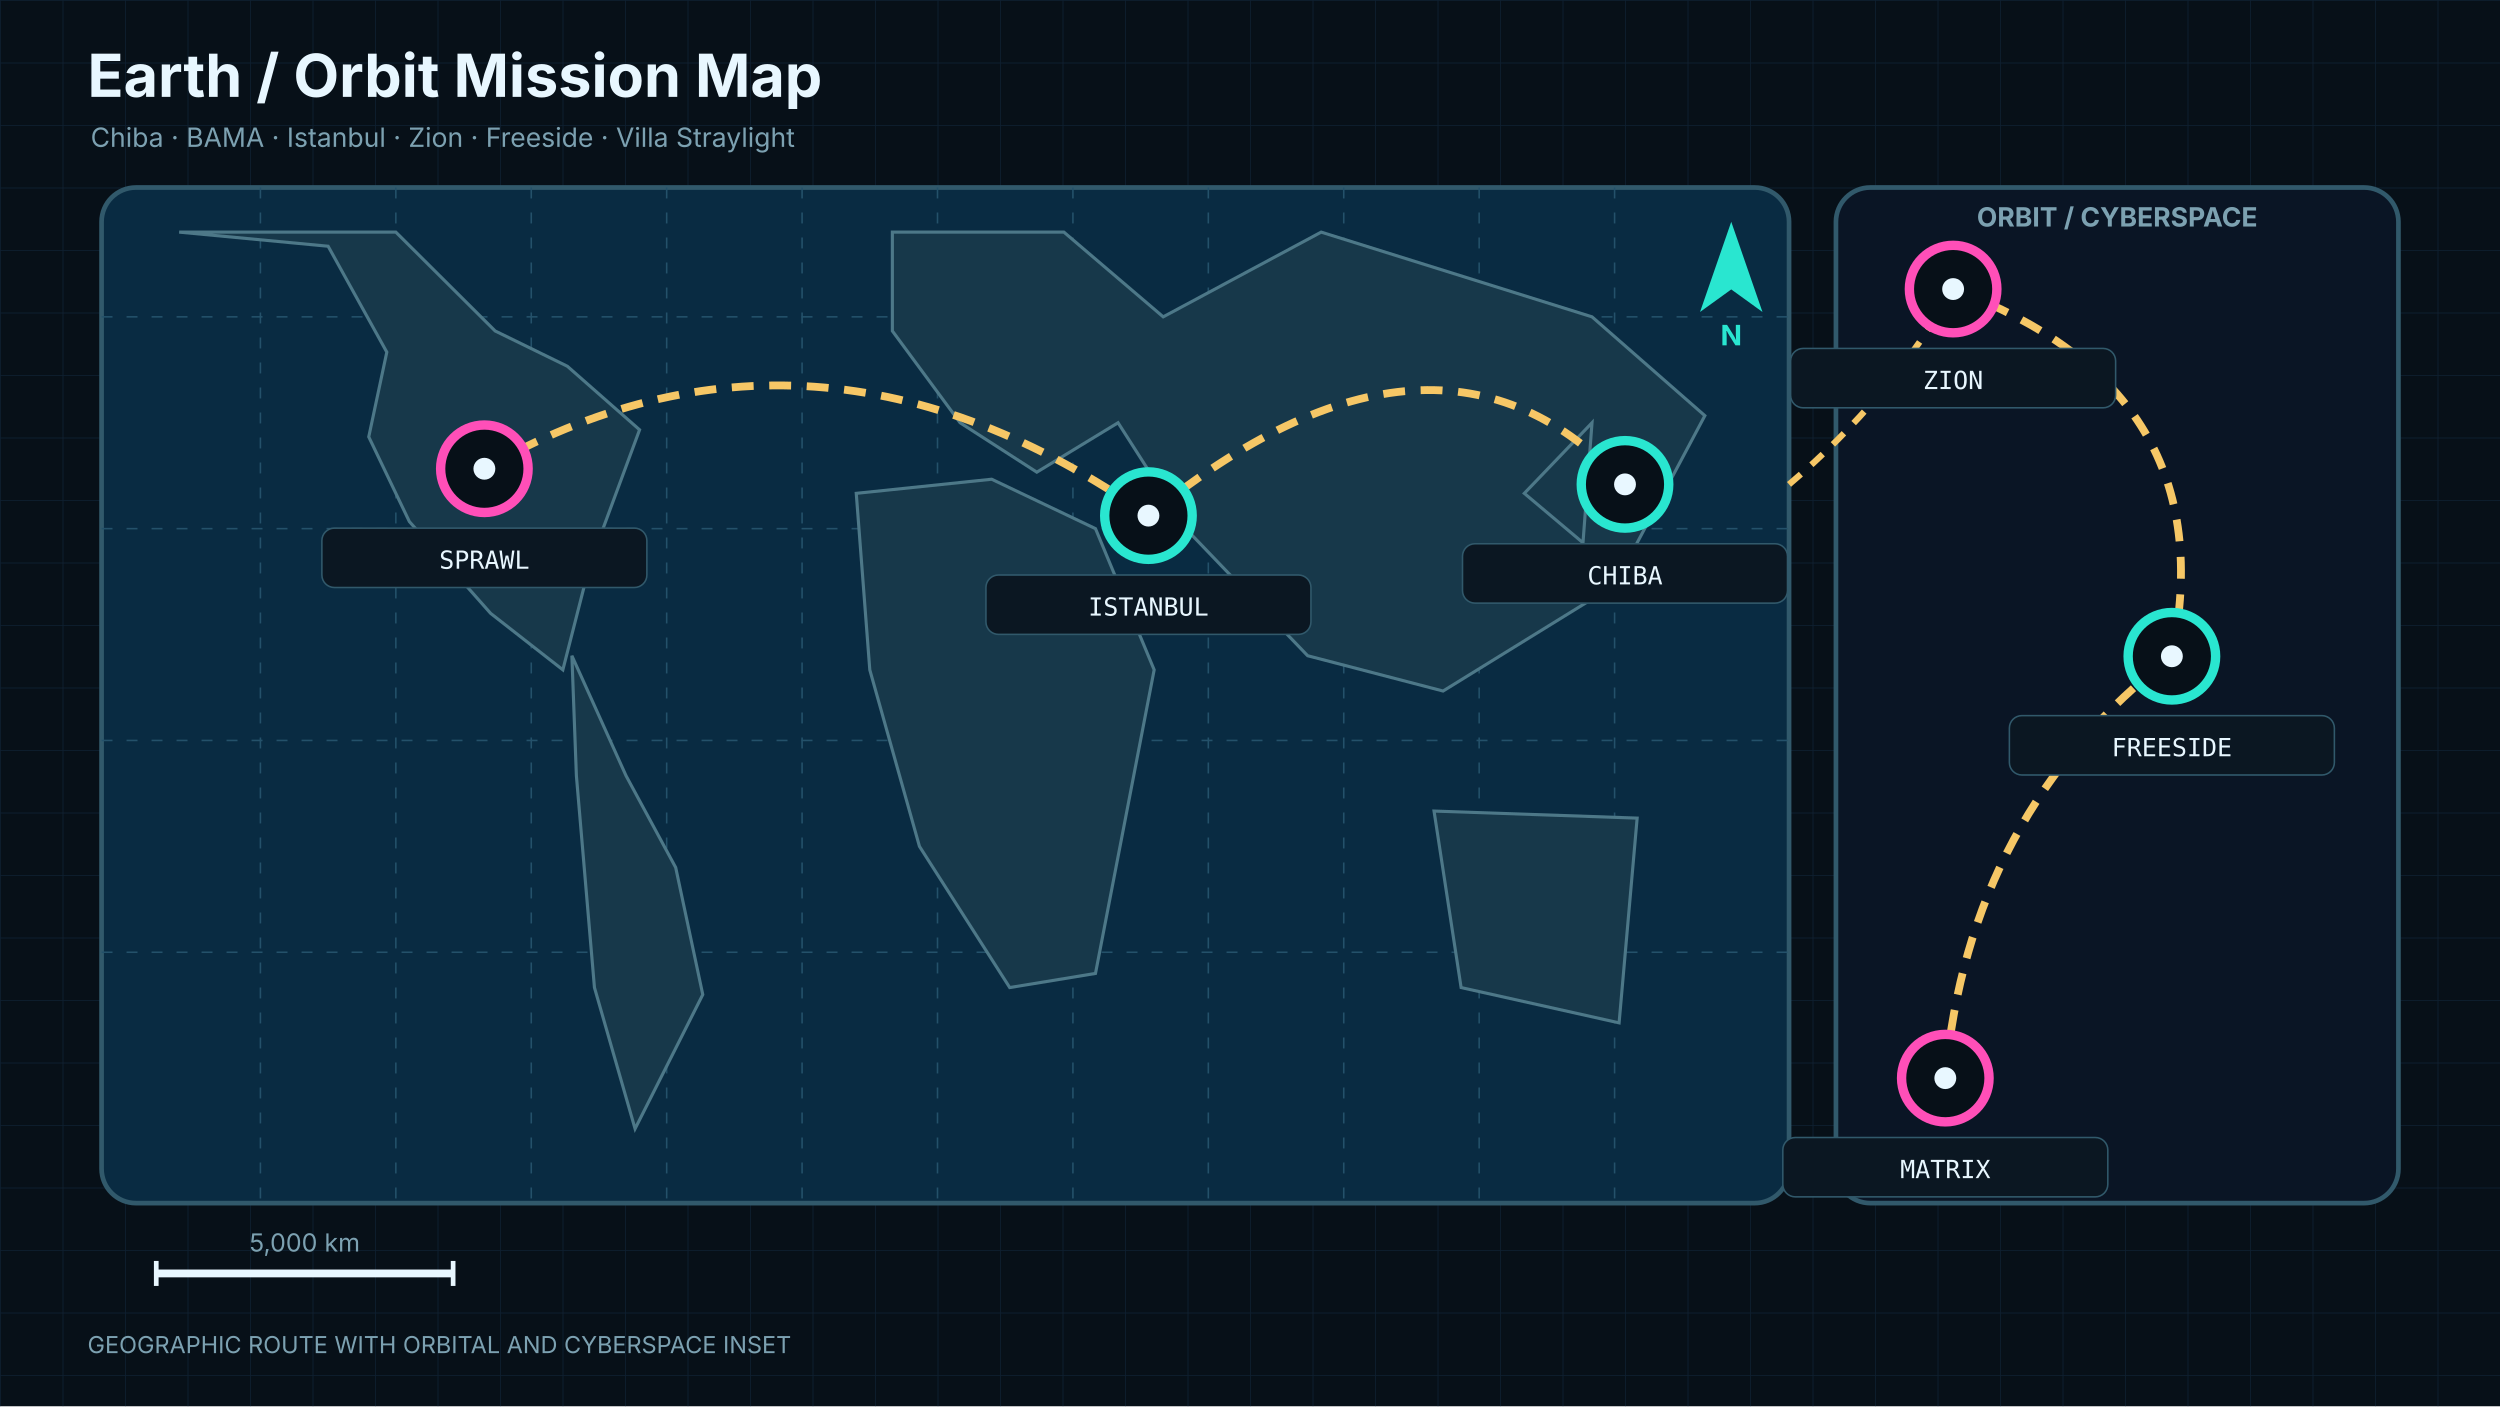
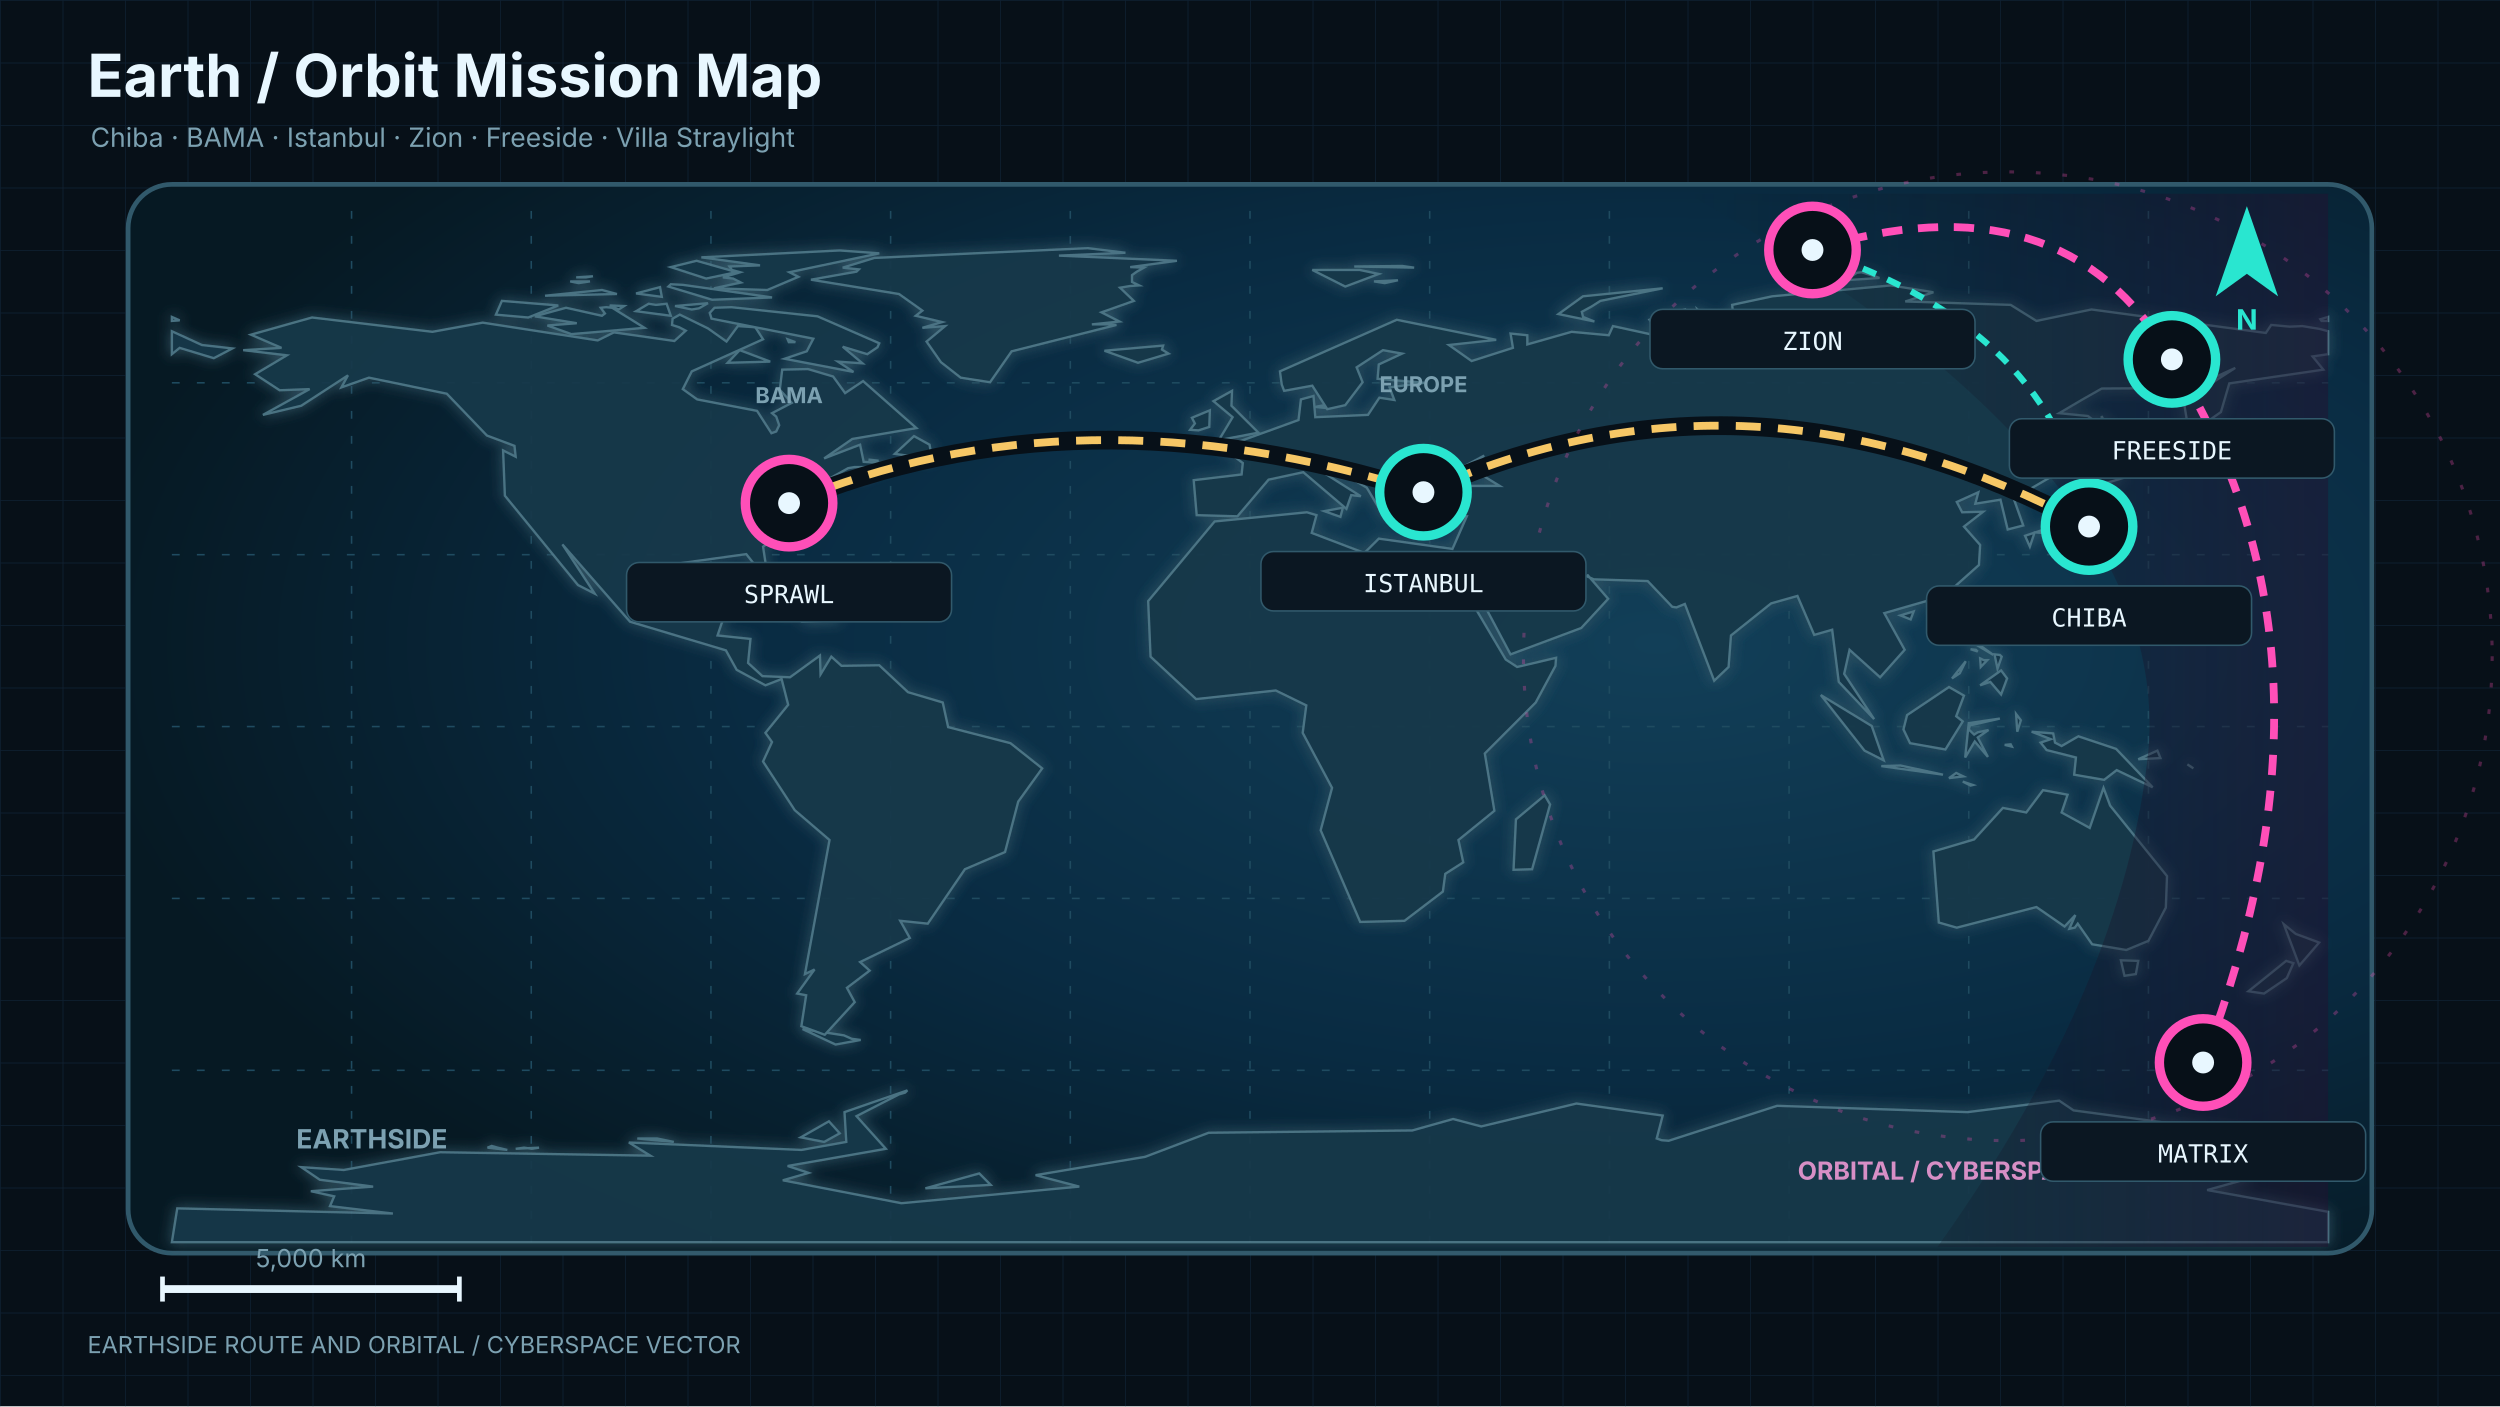
<svg xmlns="http://www.w3.org/2000/svg" width="1600" height="900" viewBox="0 0 1600 900">
  <rect width="1600" height="900" fill="#071018" />
  <defs>
    <pattern id="grid" width="40" height="40" patternUnits="userSpaceOnUse">
      <path d="M40 0H0V40" fill="none" stroke="#17314a" stroke-width="1" opacity=".5" />
    </pattern>
    <filter id="glow">
      <feGaussianBlur stdDeviation="4" result="b" />
      <feMerge>
        <feMergeNode in="b" />
        <feMergeNode in="SourceGraphic" />
      </feMerge>
    </filter>
  </defs>
  <rect width="1600" height="900" fill="url(#grid)" />
  <text x="56" y="62" fill="#e8f7ff" font-family="Inter,Segoe UI,sans-serif" font-size="38" text-anchor="start" font-weight="bold">Earth / Orbit Mission Map</text>
  <text x="58" y="94" fill="#7ca1b1" font-family="Inter,Segoe UI,sans-serif" font-size="17" text-anchor="start" font-weight="normal">Chiba · BAMA · Istanbul · Zion · Freeside · Villa Straylight</text>
-   <rect x="65" y="120" width="1080" height="650" rx="22" fill="#092b42" stroke="#31596b" stroke-width="3" />
-   <line x1="166.667" y1="120" x2="166.667" y2="770" stroke="#24516a" stroke-width="1" stroke-dasharray="7 9" />
-   <line x1="253.333" y1="120" x2="253.333" y2="770" stroke="#24516a" stroke-width="1" stroke-dasharray="7 9" />
-   <line x1="340" y1="120" x2="340" y2="770" stroke="#24516a" stroke-width="1" stroke-dasharray="7 9" />
-   <line x1="426.667" y1="120" x2="426.667" y2="770" stroke="#24516a" stroke-width="1" stroke-dasharray="7 9" />
-   <line x1="513.333" y1="120" x2="513.333" y2="770" stroke="#24516a" stroke-width="1" stroke-dasharray="7 9" />
-   <line x1="600" y1="120" x2="600" y2="770" stroke="#24516a" stroke-width="1" stroke-dasharray="7 9" />
-   <line x1="686.667" y1="120" x2="686.667" y2="770" stroke="#24516a" stroke-width="1" stroke-dasharray="7 9" />
-   <line x1="773.333" y1="120" x2="773.333" y2="770" stroke="#24516a" stroke-width="1" stroke-dasharray="7 9" />
-   <line x1="860" y1="120" x2="860" y2="770" stroke="#24516a" stroke-width="1" stroke-dasharray="7 9" />
-   <line x1="946.667" y1="120" x2="946.667" y2="770" stroke="#24516a" stroke-width="1" stroke-dasharray="7 9" />
-   <line x1="1033.333" y1="120" x2="1033.333" y2="770" stroke="#24516a" stroke-width="1" stroke-dasharray="7 9" />
-   <line x1="65" y1="609.444" x2="1145" y2="609.444" stroke="#24516a" stroke-width="1" stroke-dasharray="7 9" />
-   <line x1="65" y1="473.889" x2="1145" y2="473.889" stroke="#24516a" stroke-width="1" stroke-dasharray="7 9" />
-   <line x1="65" y1="338.333" x2="1145" y2="338.333" stroke="#24516a" stroke-width="1" stroke-dasharray="7 9" />
-   <line x1="65" y1="202.778" x2="1145" y2="202.778" stroke="#24516a" stroke-width="1" stroke-dasharray="7 9" />
-   <polygon points="114.667,148.556 210,157.593 247.556,225.37 236,279.593 262,333.815 314,392.556 360.222,428.704 377.556,360.926 409.333,275.074 363.111,234.407 316.889,211.815 253.333,148.556" fill="#17384a" stroke="#4d7888" stroke-width="2" />
-   <polygon points="366,419.667 400.667,496.481 432.444,555.222 449.778,636.556 406.444,722.407 380.444,632.037 368.889,496.481" fill="#17384a" stroke="#4d7888" stroke-width="2" />
-   <polygon points="571.111,148.556 680.889,148.556 744.444,202.778 845.556,148.556 1018.889,202.778 1091.111,266.037 1033.333,374.481 923.556,442.259 836.889,419.667 758.889,338.333 715.556,270.556 663.556,302.185 614.444,270.556 571.111,211.815" fill="#17384a" stroke="#4d7888" stroke-width="2" />
-   <polygon points="548,315.741 634.667,306.704 701.111,338.333 738.667,428.704 701.111,623 646.222,632.037 588.444,541.667 556.667,428.704" fill="#17384a" stroke="#4d7888" stroke-width="2" />
-   <polygon points="917.778,519.074 1047.778,523.593 1036.222,654.63 935.111,632.037" fill="#17384a" stroke="#4d7888" stroke-width="2" />
-   <polygon points="975.556,315.741 1018.889,270.556 1013.111,347.37" fill="#17384a" stroke="#4d7888" stroke-width="2" />
-   <path d="M310 300 Q520 180 735 330 Q920 180 1040 310" fill="none" stroke="#f6c766" stroke-width="5" stroke-dasharray="14 10" />
-   <rect x="1175" y="120" width="360" height="650" rx="22" fill="#0a1525" stroke="#31596b" stroke-width="3" />
-   <text x="1355" y="145" fill="#7ca1b1" font-family="Inter,Segoe UI,sans-serif" font-size="17" text-anchor="middle" font-weight="bold">ORBIT / CYBERSPACE</text>
-   <path d="M1250 185 Q1425 250 1390 420 Q1260 520 1245 690" fill="none" stroke="#f6c766" stroke-width="5" stroke-dasharray="14 10" />
-   <path d="M1145 310 Q1210 255 1250 185" fill="none" stroke="#f6c766" stroke-width="4" stroke-dasharray="10 9" />
+   <defs>
+     <radialGradient id="earthGlow" cx="68%" cy="43%" r="70%">
+       <stop offset="0" stop-color="#123f58" />
+       <stop offset=".58" stop-color="#092b42" />
+       <stop offset="1" stop-color="#061923" />
+     </radialGradient>
+     <linearGradient id="orbitWash" x1="0" x2="1">
+       <stop offset="0" stop-color="#071018" stop-opacity="0" />
+       <stop offset="1" stop-color="#221230" stop-opacity=".72" />
+     </linearGradient>
+   </defs>
+   <rect x="82" y="118" width="1436" height="684" rx="28" fill="url(#earthGlow)" stroke="#31596b" stroke-width="3" />
+   <line x1="225" y1="135" x2="225" y2="795" stroke="#1f4b60" stroke-width="1" stroke-dasharray="5 11" />
+   <line x1="340" y1="135" x2="340" y2="795" stroke="#1f4b60" stroke-width="1" stroke-dasharray="5 11" />
+   <line x1="455" y1="135" x2="455" y2="795" stroke="#1f4b60" stroke-width="1" stroke-dasharray="5 11" />
+   <line x1="570" y1="135" x2="570" y2="795" stroke="#1f4b60" stroke-width="1" stroke-dasharray="5 11" />
+   <line x1="685" y1="135" x2="685" y2="795" stroke="#1f4b60" stroke-width="1" stroke-dasharray="5 11" />
+   <line x1="800" y1="135" x2="800" y2="795" stroke="#1f4b60" stroke-width="1" stroke-dasharray="5 11" />
+   <line x1="915" y1="135" x2="915" y2="795" stroke="#1f4b60" stroke-width="1" stroke-dasharray="5 11" />
+   <line x1="1030" y1="135" x2="1030" y2="795" stroke="#1f4b60" stroke-width="1" stroke-dasharray="5 11" />
+   <line x1="1145" y1="135" x2="1145" y2="795" stroke="#1f4b60" stroke-width="1" stroke-dasharray="5 11" />
+   <line x1="1260" y1="135" x2="1260" y2="795" stroke="#1f4b60" stroke-width="1" stroke-dasharray="5 11" />
+   <line x1="1375" y1="135" x2="1375" y2="795" stroke="#1f4b60" stroke-width="1" stroke-dasharray="5 11" />
+   <line x1="110" y1="685" x2="1490" y2="685" stroke="#1f4b60" stroke-width="1" stroke-dasharray="5 11" />
+   <line x1="110" y1="575" x2="1490" y2="575" stroke="#1f4b60" stroke-width="1" stroke-dasharray="5 11" />
+   <line x1="110" y1="465" x2="1490" y2="465" stroke="#1f4b60" stroke-width="1" stroke-dasharray="5 11" />
+   <line x1="110" y1="355" x2="1490" y2="355" stroke="#1f4b60" stroke-width="1" stroke-dasharray="5 11" />
+   <line x1="110" y1="245" x2="1490" y2="245" stroke="#1f4b60" stroke-width="1" stroke-dasharray="5 11" />
+   <g opacity=".94" filter="url(#glow)">
+     <polygon points="626.733,751 634.017,758.333 592.233,760.533 626.733,751" fill="#17384a" stroke="#4f7888" stroke-width="1.5" />
+     <polygon points="335.4,734.5 340.383,735.233 344.983,734.5 330.033,735.233 335.4,734.5" fill="#17384a" stroke="#4f7888" stroke-width="1.5" />
+     <polygon points="318.533,734.5 324.667,735.967 312.017,734.5 314.7,733.4 318.533,734.5" fill="#17384a" stroke="#4f7888" stroke-width="1.5" />
+     <polygon points="420.5,728.633 431.233,730.833 407.85,728.633 420.5,728.633" fill="#17384a" stroke="#4f7888" stroke-width="1.5" />
+     <polygon points="537.417,725.333 527.45,730.833 512.5,727.9 530.517,717.633 537.417,725.333" fill="#17384a" stroke="#4f7888" stroke-width="1.5" />
+     <polygon points="575.367,700.4 548.15,714.333 566.933,735.233 504.067,746.233 517.483,750.633 501,755.4 576.9,770.067 690.75,759.433 662.767,752.1 732.917,740.367 773.55,724.967 903.883,723.5 929.95,716.167 947.967,720.933 1008.917,706.267 1064.117,713.967 1060.283,728.633 1063.35,729.733 1067.95,730.1 1137.333,707.733 1259.233,711.767 1317.883,704.433 1327.083,710.667 1456.267,727.9 1427.133,744.4 1440.167,753.933 1412.567,761.633 1490,775.567 1490,795 110,795 113.45,773.367 251.45,776.667 211.2,771.9 213.883,765.667 198.933,762.367 238.8,759.433 204.683,755.033 192.8,746.967 220.017,748.8 281.733,737.433 416.283,739.633 402.483,731.2 512.883,735.967 541.633,730.833 540.483,711.767 580.733,697.833 579.2,699.3 575.367,700.4" fill="#17384a" stroke="#4f7888" stroke-width="1.5" />
+     <polygon points="540.1,662.633 545.083,664.833 550.833,665.567 534.733,668.5 513.65,658.6 540.1,662.633" fill="#17384a" stroke="#4f7888" stroke-width="1.5" />
+     <polygon points="1357.367,614.6 1368.483,614.967 1366.95,623.4 1359.667,624.5 1357.367,614.6" fill="#17384a" stroke="#4f7888" stroke-width="1.5" />
+     <polygon points="1463.167,614.967 1467.767,616.433 1463.55,625.967 1448.983,635.867 1439.017,634.4 1463.167,614.967" fill="#17384a" stroke="#4f7888" stroke-width="1.5" />
+     <polygon points="1469.3,597.733 1484.25,603.233 1471.6,617.9 1461.633,591.5 1469.3,597.733" fill="#17384a" stroke="#4f7888" stroke-width="1.5" />
+     <polygon points="992.05,514.867 980.55,556.3 968.667,556.667 970.2,524.4 988.6,509 992.05,514.867" fill="#17384a" stroke="#4f7888" stroke-width="1.5" />
+     <polygon points="1350.467,515.6 1386.883,560.7 1386.117,580.867 1375,602.133 1360.817,608 1338.967,604.333 1329.767,591.133 1327.85,593.7 1324.4,594.433 1328.233,585.633 1321.333,592.967 1303.317,580.5 1252.333,593.7 1240.833,590.4 1237.383,544.933 1263.45,537.233 1281.85,517.067 1296.8,520 1307.533,505.7 1323.25,508.633 1319.417,520 1337.433,529.9 1346.25,504.233 1350.467,515.6" fill="#17384a" stroke="#4f7888" stroke-width="1.5" />
+     <polygon points="1262.683,502.4 1261.15,502.767 1256.167,500.2 1262.683,502.4" fill="#17384a" stroke="#4f7888" stroke-width="1.5" />
+     <polygon points="1251.95,494.7 1256.55,496.9 1247.35,498 1251.95,494.7" fill="#17384a" stroke="#4f7888" stroke-width="1.5" />
+     <polygon points="1403.75,491.767 1399.917,489.2 1402.217,490.667 1403.75,491.767" fill="#17384a" stroke="#4f7888" stroke-width="1.5" />
+     <polygon points="1216.3,489.933 1243.517,495.8 1204.033,490.3 1216.3,489.933" fill="#17384a" stroke="#4f7888" stroke-width="1.5" />
+     <polygon points="1382.667,485.167 1368.483,485.9 1380.75,480.4 1382.667,485.167" fill="#17384a" stroke="#4f7888" stroke-width="1.5" />
+     <polygon points="1287.6,477.833 1283,476.733 1286.833,476.367 1287.6,477.833" fill="#17384a" stroke="#4f7888" stroke-width="1.5" />
+     <polygon points="1314.05,469.4 1315.2,475.267 1319.417,477.467 1330.15,471.233 1354.3,479.3 1377.683,503.867 1354.683,492.867 1346.633,499.1 1327.467,495.8 1328.617,484.8 1309.833,480.033 1306,475.267 1312.517,473.067 1300.25,468.3 1314.05,469.4" fill="#17384a" stroke="#4f7888" stroke-width="1.5" />
+     <polygon points="1279.933,459.867 1260.767,464.267 1260,466.833 1263.45,470.133 1265.75,468.667 1272.65,467.2 1265.75,471.967 1272.267,484.433 1263.833,474.533 1257.7,484.8 1260,462.8 1279.933,459.867" fill="#17384a" stroke="#4f7888" stroke-width="1.5" />
+     <polygon points="1293.35,460.967 1291.05,468.3 1290.283,456.933 1293.35,460.967" fill="#17384a" stroke="#4f7888" stroke-width="1.5" />
+     <polygon points="1205.567,486.633 1193.3,480.4 1165.317,444.833 1197.9,464.633 1205.567,486.633" fill="#17384a" stroke="#4f7888" stroke-width="1.5" />
+     <polygon points="1251.95,458.4 1256.167,461.7 1245.05,479.667 1222.433,475.633 1218.217,466.833 1220.517,457.667 1247.35,439.7 1256.933,445.2 1251.95,458.4" fill="#17384a" stroke="#4f7888" stroke-width="1.5" />
+     <polygon points="1284.533,434.2 1280.7,444.467 1273.8,436.4 1267.283,438.6 1280.7,429.067 1284.533,434.2" fill="#17384a" stroke="#4f7888" stroke-width="1.5" />
+     <polygon points="1254.25,430.9 1249.267,434.2 1258.083,423.2 1254.25,430.9" fill="#17384a" stroke="#4f7888" stroke-width="1.5" />
+     <polygon points="1267.283,421.367 1269.583,422.467 1271.883,422.467 1267.667,426.867 1267.283,421.367" fill="#17384a" stroke="#4f7888" stroke-width="1.5" />
+     <polygon points="1281.083,420.267 1278.4,427.967 1276.483,418.8 1279.933,419.167 1281.083,420.267" fill="#17384a" stroke="#4f7888" stroke-width="1.5" />
+     <polygon points="1265.75,416.967 1261.15,415.5 1264.6,415.867 1265.75,416.967" fill="#17384a" stroke="#4f7888" stroke-width="1.5" />
+     <polygon points="1264.983,397.167 1266.517,412.567 1275.717,419.167 1260.383,410 1264.983,397.167" fill="#17384a" stroke="#4f7888" stroke-width="1.5" />
+     <polygon points="521.7,392.033 538.183,396.8 514.417,397.9 521.7,392.033" fill="#17384a" stroke="#4f7888" stroke-width="1.5" />
+     <polygon points="1222.817,396.433 1216.3,393.867 1224.733,391.3 1222.817,396.433" fill="#17384a" stroke="#4f7888" stroke-width="1.5" />
+     <polygon points="494.483,381.4 515.567,390.567 501.767,392.033 486.433,382.133 474.167,384.7 494.483,381.4" fill="#17384a" stroke="#4f7888" stroke-width="1.5" />
+     <polygon points="859.417,324.933 857.883,330.8 847.533,327.133 859.417,324.933" fill="#17384a" stroke="#4f7888" stroke-width="1.5" />
+     <polygon points="1340.5,328.967 1337.817,336.3 1320.567,342.167 1302.167,340.7 1299.1,349.867 1296.033,342.9 1320.183,334.833 1342.033,313.2 1340.5,328.967" fill="#17384a" stroke="#4f7888" stroke-width="1.5" />
+     <polygon points="1351.617,302.933 1357.75,306.233 1336.667,312.467 1344.333,297.8 1348.55,301.833 1351.617,302.933" fill="#17384a" stroke="#4f7888" stroke-width="1.5" />
+     <polygon points="555.817,294.133 558.883,294.867 562.333,294.867 555.817,294.133" fill="#17384a" stroke="#4f7888" stroke-width="1.5" />
+     <polygon points="584.95,279.1 594.917,284.6 596.45,293.767 572.683,290.467 584.95,279.1" fill="#17384a" stroke="#4f7888" stroke-width="1.5" />
+     <polygon points="1350.467,279.1 1354.683,285.333 1348.933,284.233 1350.083,295.967 1347.017,293.767 1344.717,296.333 1345.1,266.267 1350.467,279.1" fill="#17384a" stroke="#4f7888" stroke-width="1.5" />
+     <polygon points="773.933,273.233 767.033,275.433 761.667,275.067 764.733,271.033 762.817,267.367 774.317,262.6 773.933,273.233" fill="#17384a" stroke="#4f7888" stroke-width="1.5" />
+     <polygon points="848.683,261.133 841.783,260.4 847.533,259.3 848.683,261.133" fill="#17384a" stroke="#4f7888" stroke-width="1.5" />
+     <polygon points="788.5,250.133 788.117,259.667 805.367,276.9 780.067,281.667 788.883,267 776.617,256.733 788.5,250.133" fill="#17384a" stroke="#4f7888" stroke-width="1.5" />
+     <polygon points="473.4,224.1 492.95,231.433 465.733,232.167 473.4,224.1" fill="#17384a" stroke="#4f7888" stroke-width="1.5" />
+     <polygon points="744.417,221.167 743.65,223.733 747.867,226.3 728.317,232.167 706.85,224.467 744.417,221.167" fill="#17384a" stroke="#4f7888" stroke-width="1.5" />
+     <polygon points="509.05,218.967 504.833,218.967 504.067,217.133 509.05,218.967" fill="#17384a" stroke="#4f7888" stroke-width="1.5" />
+     <polygon points="129.167,220.8 148.717,223 136.833,229.233 114.983,222.633 110,226.667 110,212 129.167,220.8" fill="#17384a" stroke="#4f7888" stroke-width="1.5" />
+     <polygon points="1490,205.4 1485.783,205.4 1485.017,204.3 1490,202.833 1490,205.4" fill="#17384a" stroke="#4f7888" stroke-width="1.5" />
+     <polygon points="114.983,205.033 110,205.4 110,202.833 114.983,205.033" fill="#17384a" stroke="#4f7888" stroke-width="1.5" />
+     <polygon points="453.083,210.167 464.967,218.6 472.25,208.7 477.617,209.067 483.367,209.433 488.35,217.133 442.733,237.667 436.983,249.033 446.183,255.633 484.517,262.967 493.717,277.267 496.783,276.167 498.7,272.133 496.783,266.633 494.1,264.433 506.75,257.833 499.083,249.4 500.617,236.567 517.1,236.2 533.2,240.967 540.867,251.6 552.367,243.9 586.483,273.967 545.467,280.933 527.45,293.4 550.45,284.6 552.75,295.6 570.767,296.7 549.3,305.5 553.133,298.9 547,298.9 542.783,299.633 528.983,307.333 531.667,312.467 510.583,320.167 509.05,328.6 507.517,321.267 509.817,334.467 488.35,349.867 491.8,372.6 477.617,354.633 429.7,361.233 424.717,382.867 430.85,394.233 447.333,396.433 466.117,386.167 459.217,406.7 480.3,408.9 478.767,424.3 487.967,432.733 505.6,433.467 524.767,419.533 525.15,431.633 532.05,420.267 538.567,426.133 562.717,425.767 581.117,443 603.35,449.6 606.8,465.367 646.667,475.633 666.983,491.767 651.65,513.033 643.217,545.3 617.533,556.3 593.767,591.133 576.133,589.3 582.267,600.3 550.45,615.7 556.583,621.2 542.017,632.2 547,641.367 527.833,662.267 512.883,656.767 515.95,636.967 510.2,635.867 521.317,620.467 515.183,623.4 530.9,537.6 508.667,518.533 488.35,487.367 494.1,474.9 489.883,469.033 504.45,451.067 500.233,434.567 489.883,438.6 471.483,428.7 464.583,416.233 403.25,397.9 359.933,348.4 380.633,379.933 369.9,374.433 323.133,317.233 321.983,288.267 330.033,292.3 329.267,285.333 311.633,278.733 285.95,251.967 236.117,241.7 218.483,247.933 222.7,240.233 192.8,259.667 168.267,265.533 198.167,249.033 179,249.767 163.283,239.5 183.6,227.4 155.617,224.1 180.15,222.633 160.6,214.2 199.7,203.2 276.75,212.367 308.95,206.5 382.55,217.867 392.9,212.733 431.617,218.233 438.9,211.633 434.683,209.433 430.083,207.967 430.467,203.933 435.067,201.367 453.083,210.167" fill="#17384a" stroke="#4f7888" stroke-width="1.5" />
+     <polygon points="362.233,196.967 385.233,202.1 387.15,200.633 384.467,196.967 387.917,196.6 391.75,196.967 412.45,209.8 365.683,213.833 350.35,208.333 369.133,206.867 342.3,202.467 362.233,196.967" fill="#17384a" stroke="#4f7888" stroke-width="1.5" />
+     <polygon points="399.417,195.867 395.967,198.067 390.217,195.5 399.417,195.867" fill="#17384a" stroke="#4f7888" stroke-width="1.5" />
+     <polygon points="468.033,196.6 523.233,202.467 562.717,219.7 561.567,222.267 555.05,226.667 539.333,221.9 551.983,232.533 536.267,231.433 546.233,238.033 502.15,229.6 516.333,224.833 520.55,216.767 455.383,203.933 454.233,200.267 457.3,196.967 468.033,196.6" fill="#17384a" stroke="#4f7888" stroke-width="1.5" />
+     <polygon points="415.133,194.4 419.733,195.133 426.633,194.4 429.317,202.1 407.083,199.167 415.133,194.4" fill="#17384a" stroke="#4f7888" stroke-width="1.5" />
+     <polygon points="442.733,198.067 432,195.867 453.083,194.033 447.333,197.333 442.733,198.067" fill="#17384a" stroke="#4f7888" stroke-width="1.5" />
+     <polygon points="338.083,203.2 317.383,201.367 321.217,192.567 357.25,195.5 338.083,203.2" fill="#17384a" stroke="#4f7888" stroke-width="1.5" />
+     <polygon points="422.417,183.767 423.567,190 407.083,187.8 422.417,183.767" fill="#17384a" stroke="#4f7888" stroke-width="1.5" />
+     <polygon points="385.233,185.6 394.817,188.167 348.817,189.267 385.233,185.6" fill="#17384a" stroke="#4f7888" stroke-width="1.5" />
+     <polygon points="1020.417,205.767 997.417,201 1013.133,189.633 1064.117,184.5 1024.25,192.567 1018.5,196.233 1012.367,199.533 1013.133,202.833 1020.417,205.767" fill="#17384a" stroke="#4f7888" stroke-width="1.5" />
+     <polygon points="436.983,182.3 494.1,190.367 455.767,191.833 427.783,183.4 429.317,181.933 436.983,182.3" fill="#17384a" stroke="#4f7888" stroke-width="1.5" />
+     <polygon points="1210.167,182.667 1237.383,187.067 1219.367,192.933 1286.833,195.133 1303.317,205.4 1338.583,198.067 1450.133,213.1 1453.583,207.967 1465.467,209.067 1473.517,208.7 1484.633,210.533 1490,212 1490,226.667 1480.033,228.133 1486.933,236.567 1426.75,245.367 1421.383,263.7 1401.067,278 1397.617,256.733 1430.583,235.467 1413.717,243.167 1410.65,238.4 1400.683,239.867 1391.1,245.733 1394.167,248.3 1345.1,248.667 1332.833,255.633 1317.883,264.433 1336.283,266.267 1341.65,270.3 1342.033,273.6 1329.767,295.233 1288.75,319.067 1294.883,336.3 1284.917,338.867 1280.317,319.8 1264.217,322.367 1266.133,315.033 1252.333,321.267 1255.783,327.867 1269.2,327.5 1256.933,337.033 1267.283,348.767 1266.517,361.6 1244.283,381.4 1205.95,392.4 1218.983,415.867 1203.267,433.467 1183.717,415.867 1180.267,431.267 1199.433,460.233 1176.817,436.4 1172.6,403.033 1161.1,406.333 1150.367,381.4 1133.5,386.167 1107.817,406.7 1106.283,426.867 1097.083,435.667 1078.3,386.533 1072.933,388.733 1070.25,388.367 1054.533,371.867 1020.033,370.767 984,355 998.567,377 1016.2,368.2 1029.233,383.233 1011.983,401.933 966.75,418.8 933.783,356.833 929.95,363.8 924.2,355.367 963.683,422.1 970.967,426.867 995.883,421 995.5,426.133 982.85,449.6 950.267,482.233 956.4,518.9 933.4,537.6 936.467,551.9 924.967,559.233 923.433,570.6 898.9,589.3 870.533,590.033 845.233,531.367 852.517,504.233 833.733,469.033 836.033,451.433 816.483,441.9 765.5,447.4 736.367,420.267 734.833,384.7 777.383,333.733 836.417,327.867 842.55,329.7 839.483,341.067 873.217,353.9 882.417,344.733 929.567,351.333 938.767,330.433 905.8,330.433 900.433,320.167 928.417,311 959.85,311 940.683,299.267 949.883,291.567 929.95,302.2 917.683,294.133 906.183,308.8 910.4,314.3 886.633,317.233 892,326.767 886.25,331.533 874.75,312.1 850.217,297.433 848.3,303.3 870.917,317.6 864.783,316.867 861.717,325.667 834.117,302.2 811.883,306.967 791.95,330.433 765.883,329.7 763.967,307.333 794.633,303.667 795.4,296.333 782.367,286.433 831.05,268.833 832.583,255.633 840.633,253.433 841.783,267 875.517,265.533 882.8,254.533 892.383,256 889.317,247.933 911.55,245 881.65,242.433 882.417,233.267 897.367,226.3 885.1,224.1 868.233,235.1 872.067,244.633 860.95,259.3 849.45,261.867 839.867,246.833 821.85,250.133 820.317,246.1 819.167,237.667 893.917,204.667 957.55,217.5 927.267,220.8 941.833,231.067 968.283,222.633 966.75,213.467 977.483,214.567 977.483,220.433 1005.85,212.367 1029.617,214.567 1032.3,208.7 1062.583,215.3 1055.683,204.667 1078.3,198.067 1077.533,222.267 1087.883,216.4 1080.217,203.2 1087.117,200.633 1086.35,198.067 1092.867,203.933 1112.417,201.733 1108.967,198.8 1108.583,195.133 1134.267,189.633 1210.167,182.667" fill="#17384a" stroke="#4f7888" stroke-width="1.5" />
+     <polygon points="377.567,180.1 370.283,181.2 364.917,180.1 377.567,180.1" fill="#17384a" stroke="#4f7888" stroke-width="1.5" />
+     <polygon points="894.683,179.367 886.25,181.2 879.35,180.1 894.683,179.367" fill="#17384a" stroke="#4f7888" stroke-width="1.5" />
+     <polygon points="379.483,176.8 374.883,177.533 368.75,177.533 379.483,176.8" fill="#17384a" stroke="#4f7888" stroke-width="1.5" />
+     <polygon points="1202.883,177.9 1181.033,179.367 1188.317,174.6 1191.383,174.233 1202.883,177.9" fill="#17384a" stroke="#4f7888" stroke-width="1.5" />
+     <polygon points="870.15,172.767 882.417,175.333 860.95,183.4 839.867,172.767 870.15,172.767" fill="#17384a" stroke="#4f7888" stroke-width="1.5" />
+     <polygon points="897.367,170.2 905.033,171.3 866.7,170.567 897.367,170.2" fill="#17384a" stroke="#4f7888" stroke-width="1.5" />
+     <polygon points="1182.95,175.7 1149.6,170.567 1159.567,168 1167.617,166.9 1182.95,175.7" fill="#17384a" stroke="#4f7888" stroke-width="1.5" />
+     <polygon points="466.5,172.767 471.1,174.233 451.933,178.267 429.317,170.933 445.8,166.9 466.5,172.767" fill="#17384a" stroke="#4f7888" stroke-width="1.5" />
+     <polygon points="537.417,160.3 562.717,162.133 505.217,174.233 510.967,177.167 491.033,185.6 456.917,184.5 474.167,180.833 469.183,178.267 462.667,177.533 473.783,174.233 468.417,172.767 466.883,170.567 486.433,169.833 448.867,164.7 537.417,160.3" fill="#17384a" stroke="#4f7888" stroke-width="1.5" />
+     <polygon points="696.117,158.833 720.267,161.767 677.717,163.6 753.233,166.9 723.333,170.933 732.15,171.3 727.55,173.867 724.483,176.067 724.483,180.467 729.083,182.667 723.333,183.033 716.817,184.133 725.633,192.567 704.933,199.9 716.433,205.767 698.8,207.6 709.15,207.6 714.517,207.967 647.433,224.833 633.633,244.633 614.85,241.7 602.2,231.8 593,218.6 604.883,208.7 590.317,209.8 602.967,206.133 586.1,202.1 590.317,198.8 575.367,188.167 519.017,179 548.15,173.867 549.683,172.4 539.333,171.3 559.65,165.067 696.117,158.833" fill="#17384a" stroke="#4f7888" stroke-width="1.5" />
+   </g>
+   <path d="M1080 124H1490V798H1240Q1360 630 1375 480Q1390 300 1080 124Z" fill="url(#orbitWash)" opacity=".72" />
+   <path d="M505 322 Q690 245 911 315 Q1120 220 1337 337" fill="none" stroke="#071018" stroke-width="12" />
+   <path d="M505 322 Q690 245 911 315 Q1120 220 1337 337" fill="none" stroke="#f6c766" stroke-width="5" stroke-dasharray="16 11" />
+   <path d="M1337 337 Q1315 210 1160 160" fill="none" stroke="#29e6d0" stroke-width="4" stroke-dasharray="9 8" />
+   <path d="M1160 160 Q1320 110 1390 230 Q1510 420 1410 680" fill="none" stroke="#ff4fb8" stroke-width="5" stroke-dasharray="13 10" />
+   <circle cx="1285" cy="420" r="310" fill="none" stroke="#ff4fb8" stroke-width="2" stroke-dasharray="3 14" opacity=".28" />
+   <text x="238" y="735" fill="#7ca1b1" font-family="Inter,Segoe UI,sans-serif" font-size="17" text-anchor="middle" font-weight="bold">EARTHSIDE</text>
+   <text x="1280" y="755" fill="#d78fc6" font-family="Inter,Segoe UI,sans-serif" font-size="16" text-anchor="middle" font-weight="bold">ORBITAL / CYBERSPACE VECTOR</text>
+   <text x="505" y="258" fill="#7ca1b1" font-family="Inter,Segoe UI,sans-serif" font-size="14" text-anchor="middle" font-weight="bold">BAMA</text>
+   <text x="911" y="251" fill="#7ca1b1" font-family="Inter,Segoe UI,sans-serif" font-size="14" text-anchor="middle" font-weight="bold">EUROPE</text>
+   <text x="1337" y="405" fill="#7ca1b1" font-family="Inter,Segoe UI,sans-serif" font-size="14" text-anchor="middle" font-weight="bold">NIGHT CITY</text>
  <g>
-     <path d="M1090 197L1108 145L1126 197L1108 184Z" fill="#29e6d0" stroke="#29e6d0" stroke-width="2" />
-     <text x="1108" y="221" fill="#29e6d0" font-family="Inter,Segoe UI,sans-serif" font-size="18" text-anchor="middle" font-weight="bold">N</text>
+     <path d="M1420 187L1438 135L1456 187L1438 174Z" fill="#29e6d0" stroke="#29e6d0" stroke-width="2" />
+     <text x="1438" y="211" fill="#29e6d0" font-family="Inter,Segoe UI,sans-serif" font-size="18" text-anchor="middle" font-weight="bold">N</text>
  </g>
  <g>
-     <line x1="100" y1="815" x2="290" y2="815" stroke="#e8f7ff" stroke-width="5" />
-     <line x1="100" y1="807" x2="100" y2="823" stroke="#e8f7ff" stroke-width="3" />
-     <line x1="290" y1="807" x2="290" y2="823" stroke="#e8f7ff" stroke-width="3" />
-     <text x="195" y="801" fill="#7ca1b1" font-family="Inter,Segoe UI,sans-serif" font-size="16" text-anchor="middle" font-weight="normal">5,000 km</text>
+     <line x1="104" y1="825" x2="294" y2="825" stroke="#e8f7ff" stroke-width="5" />
+     <line x1="104" y1="817" x2="104" y2="833" stroke="#e8f7ff" stroke-width="3" />
+     <line x1="294" y1="817" x2="294" y2="833" stroke="#e8f7ff" stroke-width="3" />
+     <text x="199" y="811" fill="#7ca1b1" font-family="Inter,Segoe UI,sans-serif" font-size="16" text-anchor="middle" font-weight="normal">5,000 km</text>
  </g>
  <g>
-     <circle cx="1040" cy="310" r="28" fill="#071018" stroke="#29e6d0" stroke-width="6" />
-     <circle cx="1040" cy="310" r="7" fill="#e8f7ff" />
-     <rect x="936" y="348" width="208" height="38" rx="8" fill="#0b1722" stroke="#31596b" />
-     <text x="1040" y="374" text-anchor="middle" fill="#e8f7ff" font-family="monospace" font-size="16">CHIBA</text>
+     <circle cx="1337" cy="337" r="28" fill="#071018" stroke="#29e6d0" stroke-width="6" />
+     <circle cx="1337" cy="337" r="7" fill="#e8f7ff" />
+     <rect x="1233" y="375" width="208" height="38" rx="8" fill="#0b1722" stroke="#31596b" />
+     <text x="1337" y="401" text-anchor="middle" fill="#e8f7ff" font-family="monospace" font-size="16">CHIBA</text>
  </g>
  <g>
-     <circle cx="310" cy="300" r="28" fill="#071018" stroke="#ff4fb8" stroke-width="6" />
-     <circle cx="310" cy="300" r="7" fill="#e8f7ff" />
-     <rect x="206" y="338" width="208" height="38" rx="8" fill="#0b1722" stroke="#31596b" />
-     <text x="310" y="364" text-anchor="middle" fill="#e8f7ff" font-family="monospace" font-size="16">SPRAWL</text>
+     <circle cx="505" cy="322" r="28" fill="#071018" stroke="#ff4fb8" stroke-width="6" />
+     <circle cx="505" cy="322" r="7" fill="#e8f7ff" />
+     <rect x="401" y="360" width="208" height="38" rx="8" fill="#0b1722" stroke="#31596b" />
+     <text x="505" y="386" text-anchor="middle" fill="#e8f7ff" font-family="monospace" font-size="16">SPRAWL</text>
  </g>
  <g>
-     <circle cx="735" cy="330" r="28" fill="#071018" stroke="#29e6d0" stroke-width="6" />
-     <circle cx="735" cy="330" r="7" fill="#e8f7ff" />
-     <rect x="631" y="368" width="208" height="38" rx="8" fill="#0b1722" stroke="#31596b" />
-     <text x="735" y="394" text-anchor="middle" fill="#e8f7ff" font-family="monospace" font-size="16">ISTANBUL</text>
+     <circle cx="911" cy="315" r="28" fill="#071018" stroke="#29e6d0" stroke-width="6" />
+     <circle cx="911" cy="315" r="7" fill="#e8f7ff" />
+     <rect x="807" y="353" width="208" height="38" rx="8" fill="#0b1722" stroke="#31596b" />
+     <text x="911" y="379" text-anchor="middle" fill="#e8f7ff" font-family="monospace" font-size="16">ISTANBUL</text>
  </g>
  <g>
-     <circle cx="1250" cy="185" r="28" fill="#071018" stroke="#ff4fb8" stroke-width="6" />
-     <circle cx="1250" cy="185" r="7" fill="#e8f7ff" />
-     <rect x="1146" y="223" width="208" height="38" rx="8" fill="#0b1722" stroke="#31596b" />
-     <text x="1250" y="249" text-anchor="middle" fill="#e8f7ff" font-family="monospace" font-size="16">ZION</text>
+     <circle cx="1160" cy="160" r="28" fill="#071018" stroke="#ff4fb8" stroke-width="6" />
+     <circle cx="1160" cy="160" r="7" fill="#e8f7ff" />
+     <rect x="1056" y="198" width="208" height="38" rx="8" fill="#0b1722" stroke="#31596b" />
+     <text x="1160" y="224" text-anchor="middle" fill="#e8f7ff" font-family="monospace" font-size="16">ZION</text>
  </g>
  <g>
-     <circle cx="1390" cy="420" r="28" fill="#071018" stroke="#29e6d0" stroke-width="6" />
-     <circle cx="1390" cy="420" r="7" fill="#e8f7ff" />
-     <rect x="1286" y="458" width="208" height="38" rx="8" fill="#0b1722" stroke="#31596b" />
-     <text x="1390" y="484" text-anchor="middle" fill="#e8f7ff" font-family="monospace" font-size="16">FREESIDE</text>
+     <circle cx="1390" cy="230" r="28" fill="#071018" stroke="#29e6d0" stroke-width="6" />
+     <circle cx="1390" cy="230" r="7" fill="#e8f7ff" />
+     <rect x="1286" y="268" width="208" height="38" rx="8" fill="#0b1722" stroke="#31596b" />
+     <text x="1390" y="294" text-anchor="middle" fill="#e8f7ff" font-family="monospace" font-size="16">FREESIDE</text>
  </g>
  <g>
-     <circle cx="1245" cy="690" r="28" fill="#071018" stroke="#ff4fb8" stroke-width="6" />
-     <circle cx="1245" cy="690" r="7" fill="#e8f7ff" />
-     <rect x="1141" y="728" width="208" height="38" rx="8" fill="#0b1722" stroke="#31596b" />
-     <text x="1245" y="754" text-anchor="middle" fill="#e8f7ff" font-family="monospace" font-size="16">MATRIX</text>
+     <circle cx="1410" cy="680" r="28" fill="#071018" stroke="#ff4fb8" stroke-width="6" />
+     <circle cx="1410" cy="680" r="7" fill="#e8f7ff" />
+     <rect x="1306" y="718" width="208" height="38" rx="8" fill="#0b1722" stroke="#31596b" />
+     <text x="1410" y="744" text-anchor="middle" fill="#e8f7ff" font-family="monospace" font-size="16">MATRIX</text>
  </g>
-   <text x="56" y="866" fill="#7ca1b1" font-family="Inter,Segoe UI,sans-serif" font-size="15" text-anchor="start" font-weight="normal">GEOGRAPHIC ROUTE WITH ORBITAL AND CYBERSPACE INSET</text>
+   <text x="56" y="866" fill="#7ca1b1" font-family="Inter,Segoe UI,sans-serif" font-size="15" text-anchor="start" font-weight="normal">EARTHSIDE ROUTE AND ORBITAL / CYBERSPACE VECTOR</text>
</svg>
